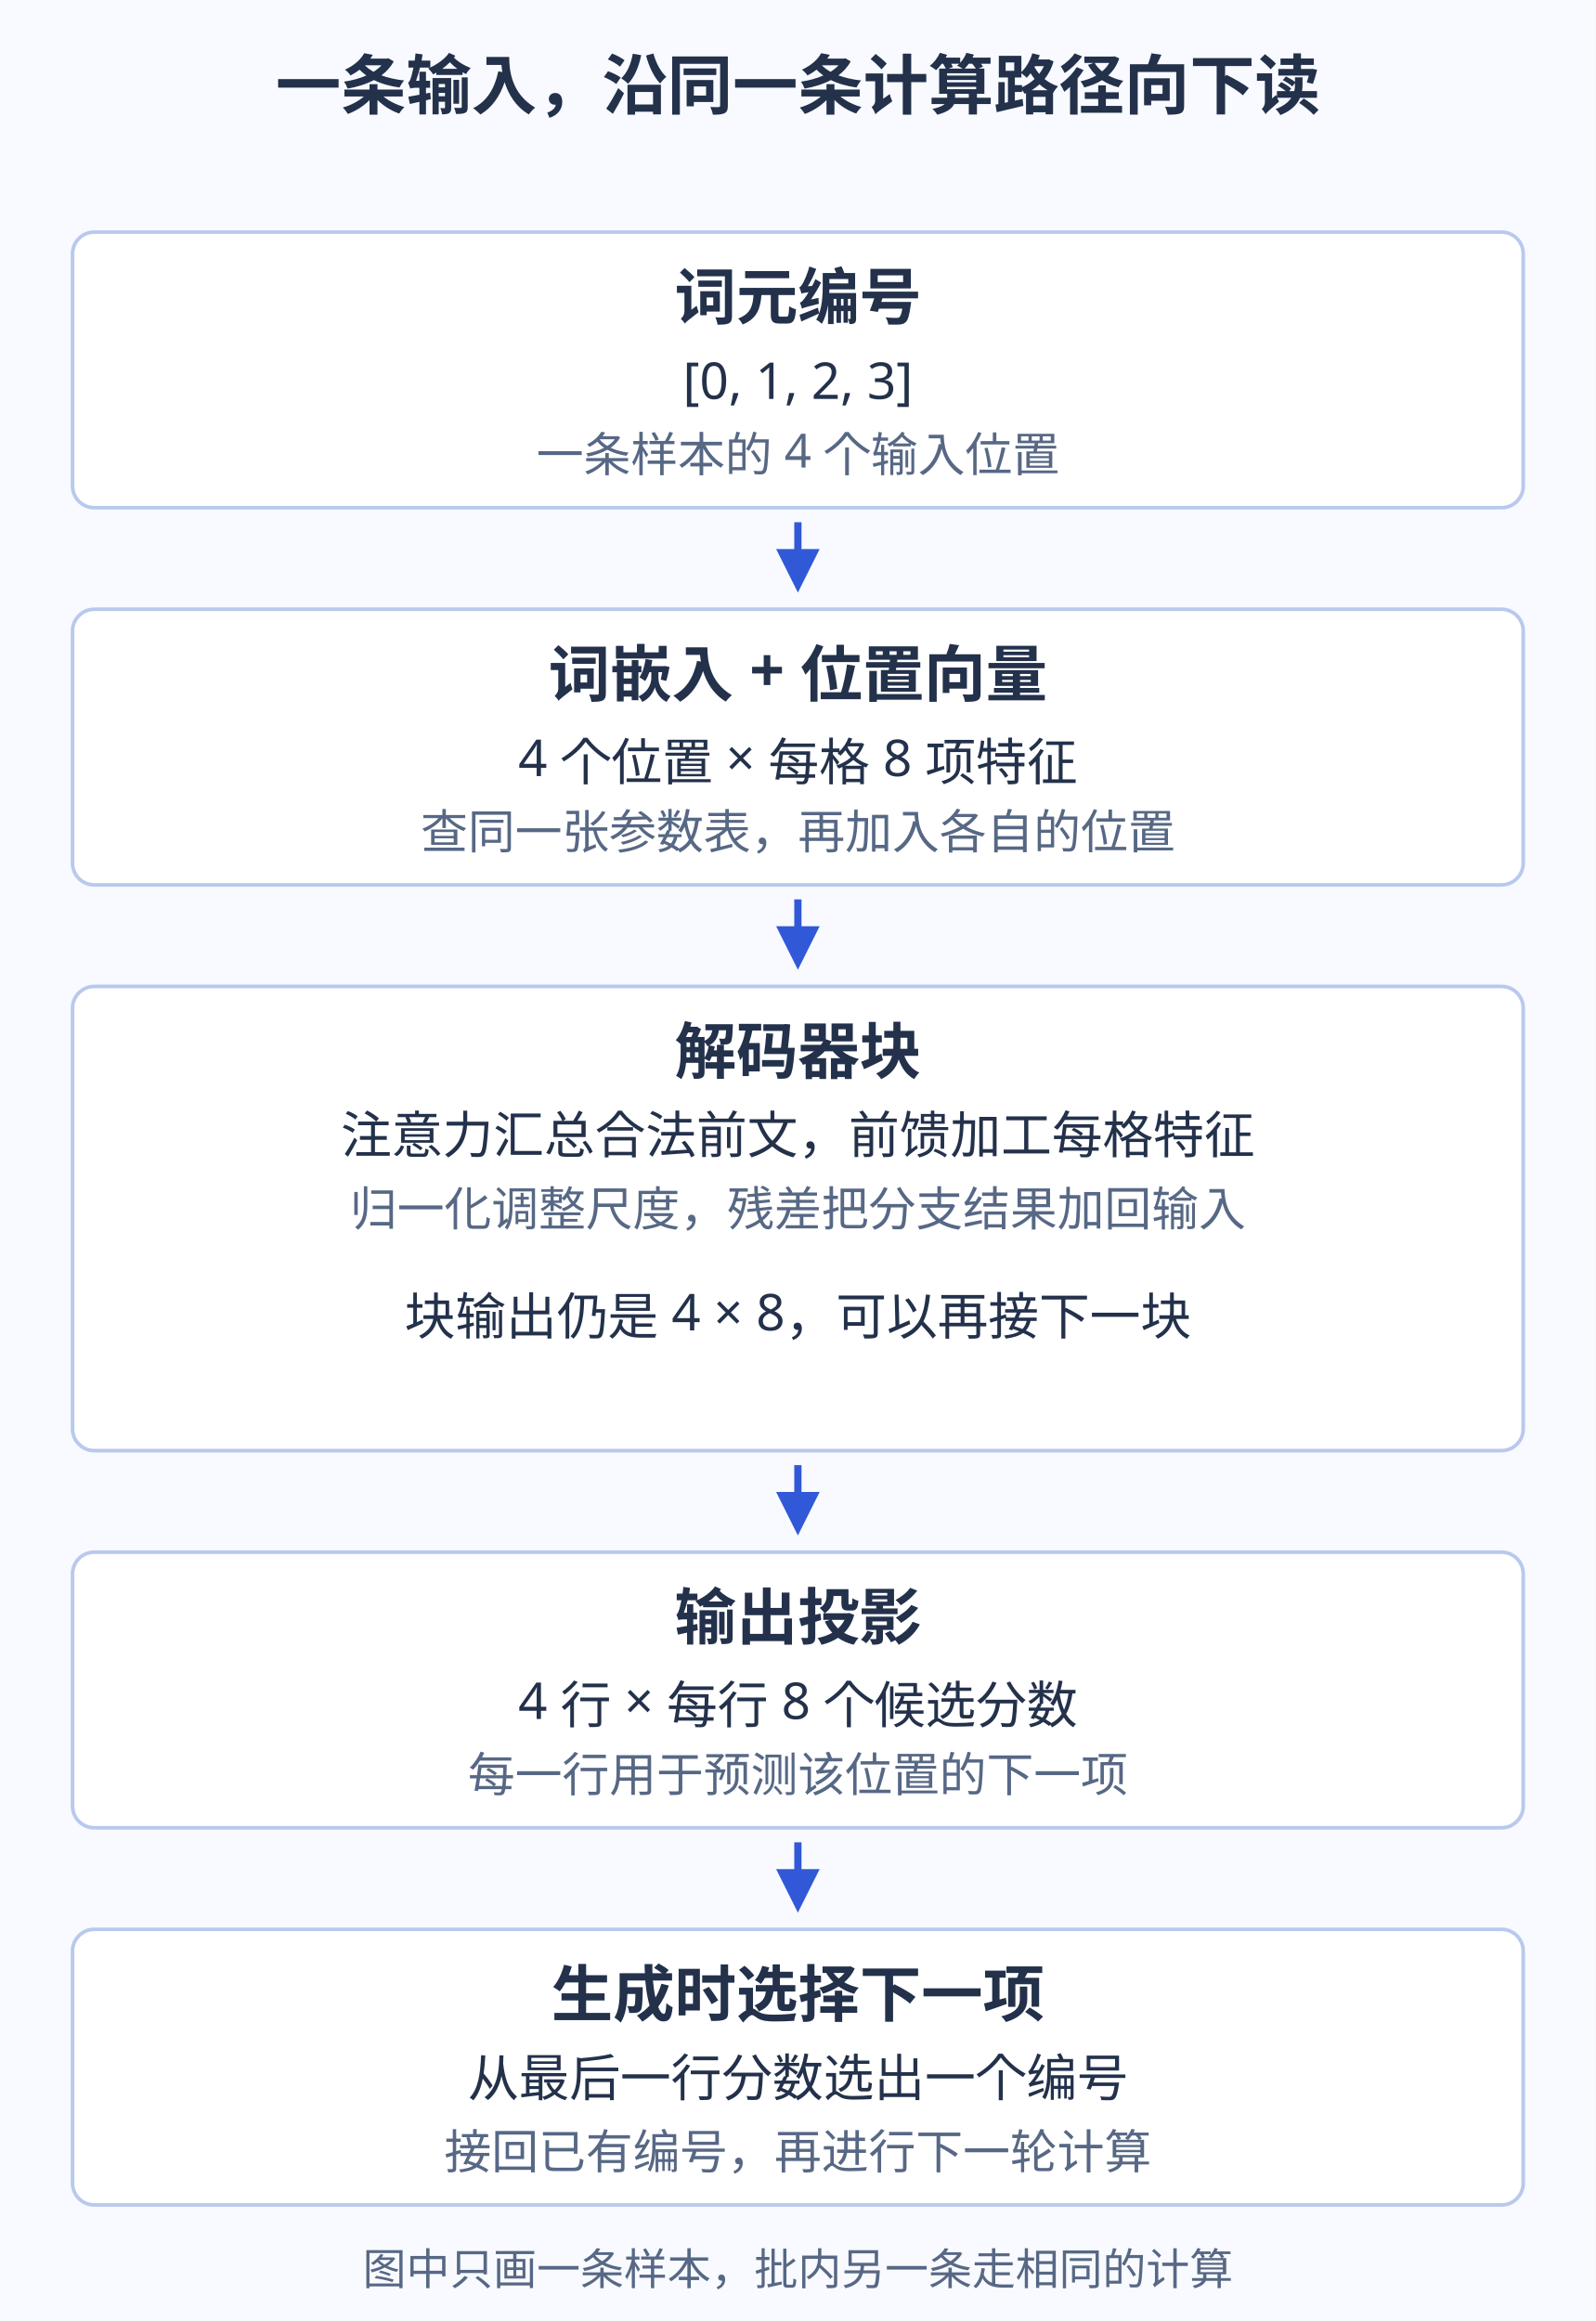
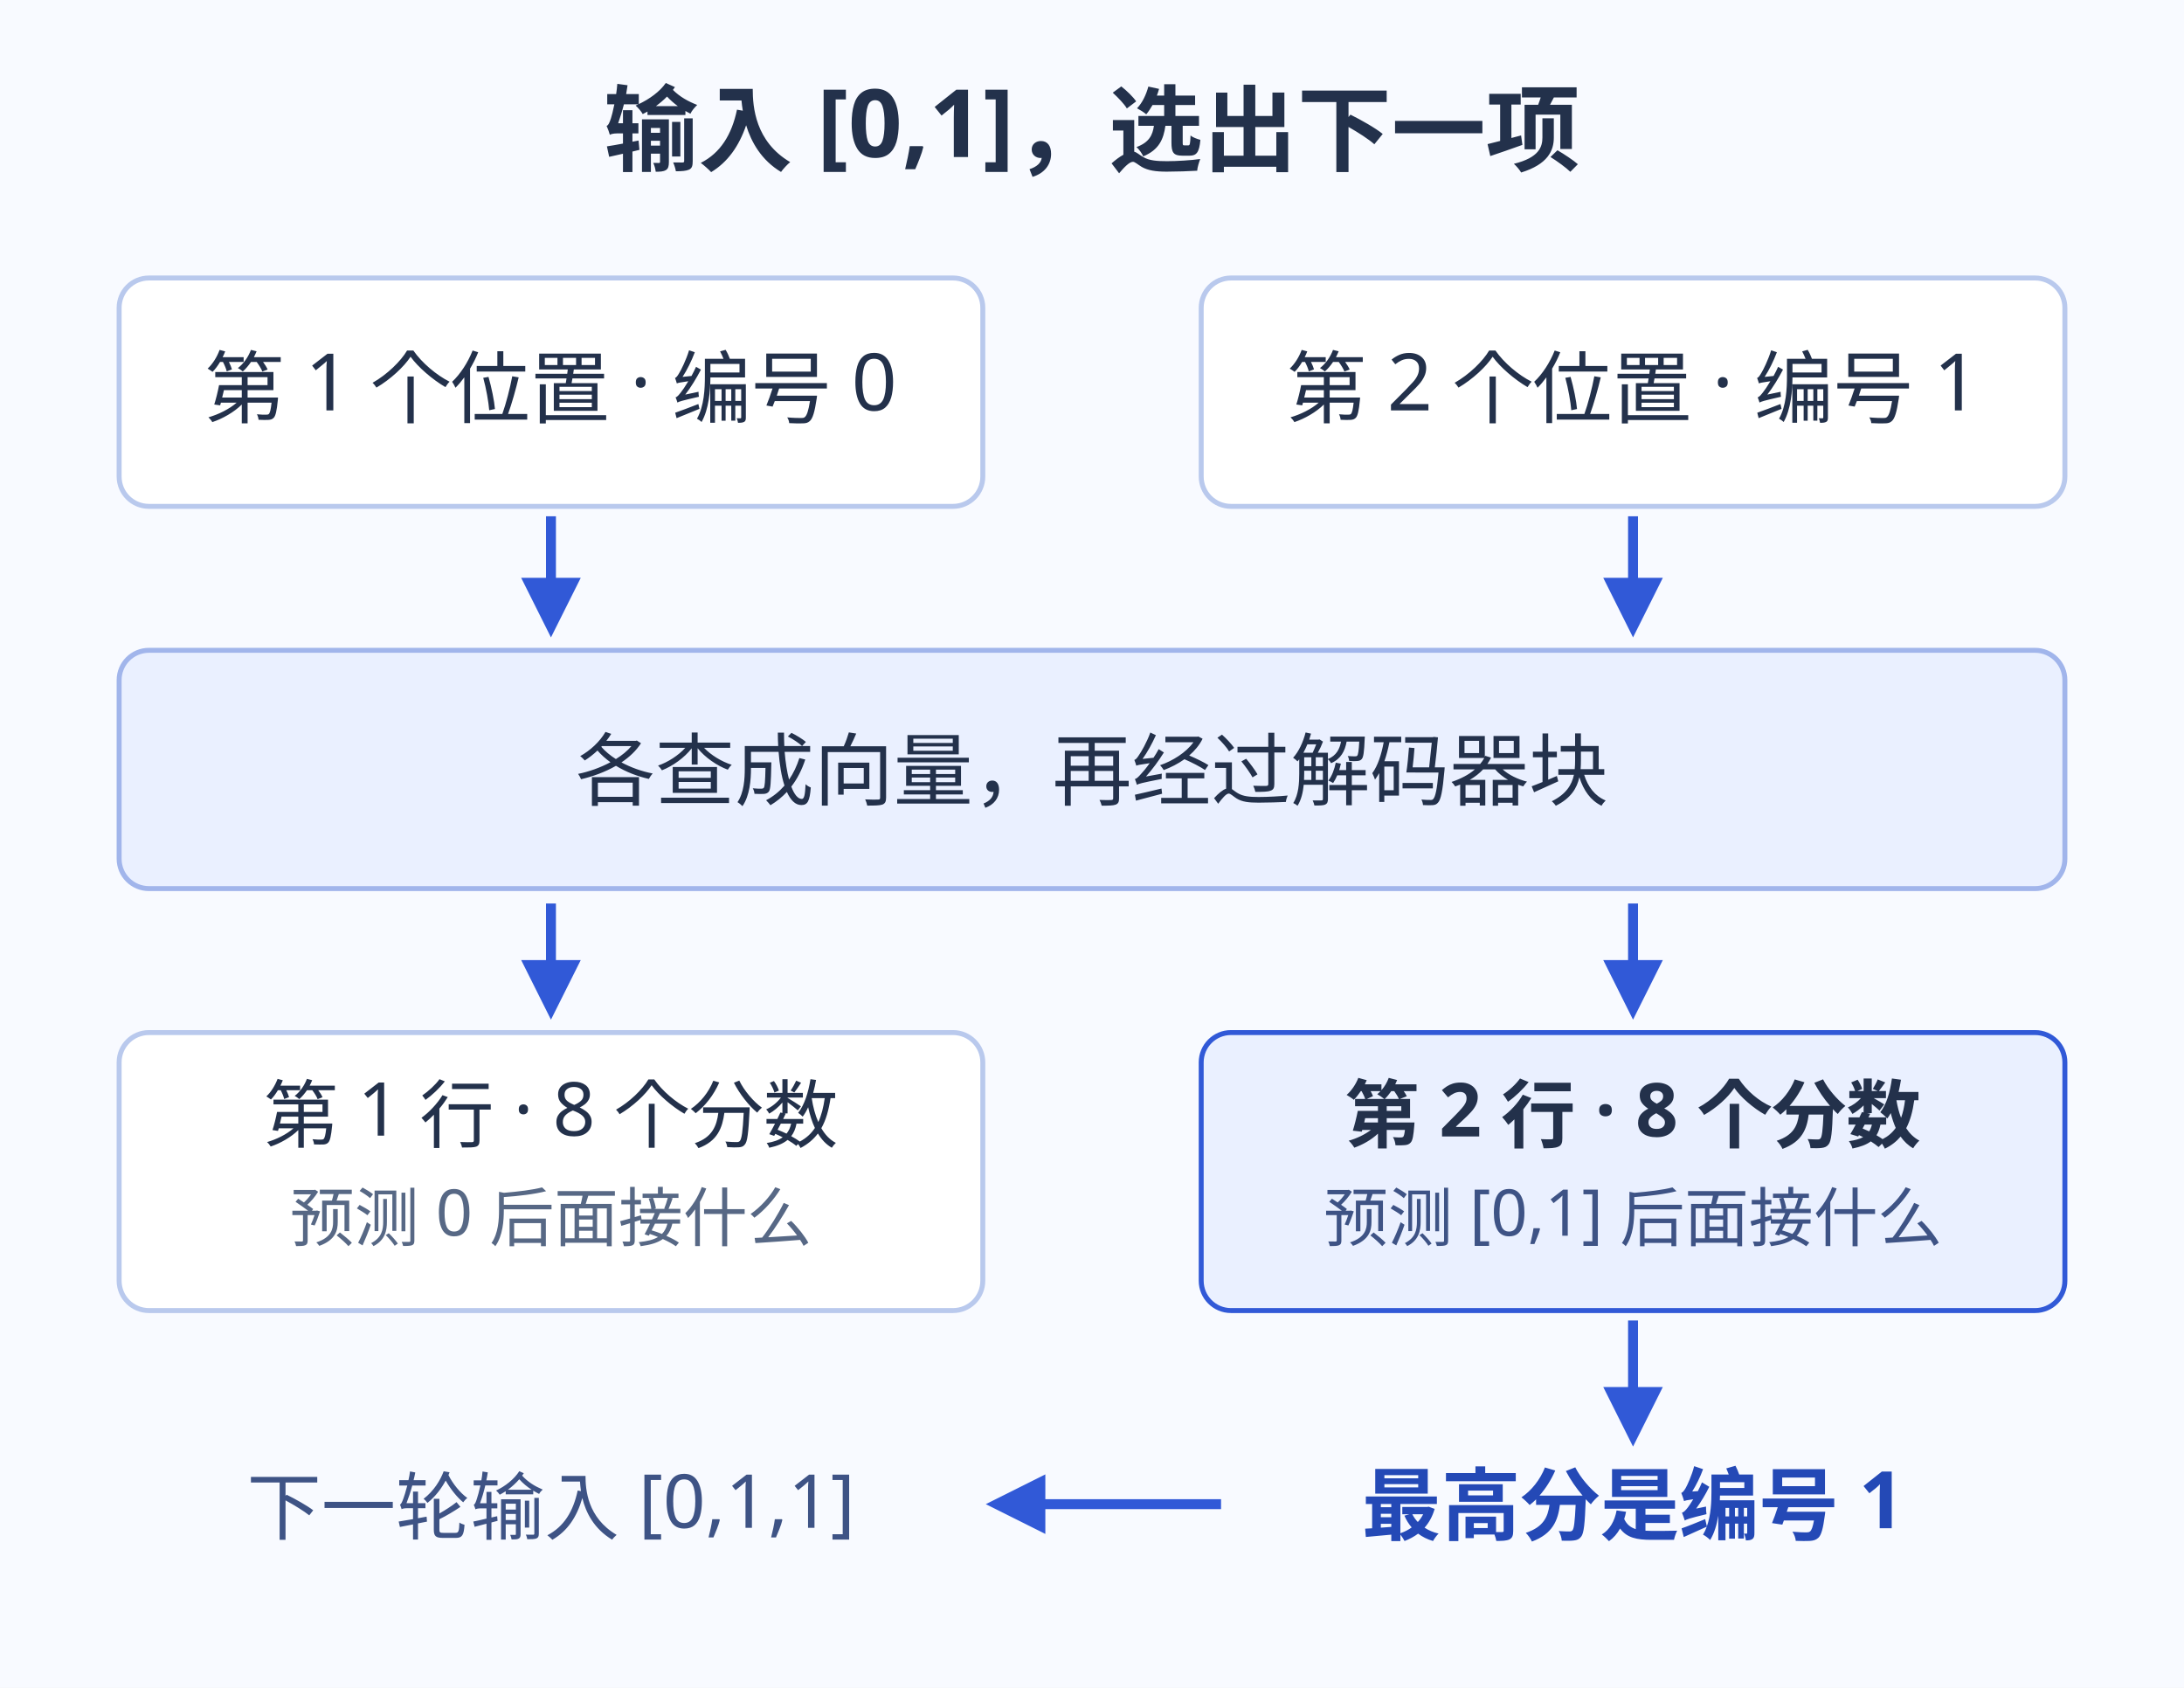
- <svg xmlns="http://www.w3.org/2000/svg" viewBox="0 0 440 640" role="img" aria-labelledby="title desc">
+ <svg xmlns="http://www.w3.org/2000/svg" viewBox="0 0 440 340" role="img" aria-labelledby="title desc">
  <defs>
    <marker id="arrow" viewBox="0 0 10 10" refX="8" refY="5" markerWidth="6" markerHeight="6" orient="auto">
      <path d="M0 0L10 5L0 10Z" fill="#3159d7" />
    </marker>
  </defs>
-   <rect width="440" height="640" fill="#f8faff" />
+   <rect width="440" height="340" fill="#f8faff" />
  <g font-family="PingFang SC,Microsoft YaHei,sans-serif" text-anchor="middle" fill="#23314b">
-     <text x="220" y="30" font-size="18" font-weight="650">一条输入，沿同一条计算路径向下读</text>
-     <rect x="20" y="64" width="400" height="76" rx="6" fill="white" stroke="#b9c9ed" />
-     <text x="220" y="88" font-size="17" font-weight="650">词元编号</text>
-     <text x="220" y="110" font-size="14">[0, 1, 2, 3]</text>
-     <text x="220" y="130" font-size="13" fill="#576885">一条样本的 4 个输入位置</text>
-     <path d="M220 144V161" fill="none" stroke="#3159d7" stroke-width="2" marker-end="url(#arrow)" />
-     <rect x="20" y="168" width="400" height="76" rx="6" fill="white" stroke="#b9c9ed" />
-     <text x="220" y="192" font-size="17" font-weight="650">词嵌入 + 位置向量</text>
-     <text x="220" y="214" font-size="14">4 个位置 × 每格 8 项特征</text>
-     <text x="220" y="234" font-size="13" fill="#576885">查同一张参数表，再加入各自的位置</text>
-     <path d="M220 248V265" fill="none" stroke="#3159d7" stroke-width="2" marker-end="url(#arrow)" />
-     <rect x="20" y="272" width="400" height="128" rx="6" fill="white" stroke="#b9c9ed" />
-     <text x="220" y="296" font-size="17" font-weight="650">解码器块</text>
-     <text x="220" y="318" font-size="14">注意力汇总合法前文，前馈加工每格特征</text>
-     <text x="220" y="338" font-size="13" fill="#576885">归一化调整尺度，残差把分支结果加回输入</text>
-     <text x="220" y="368" font-size="14">块输出仍是 4 × 8，可以再接下一块</text>
-     <path d="M220 404V421" fill="none" stroke="#3159d7" stroke-width="2" marker-end="url(#arrow)" />
-     <rect x="20" y="428" width="400" height="76" rx="6" fill="white" stroke="#b9c9ed" />
-     <text x="220" y="452" font-size="17" font-weight="650">输出投影</text>
-     <text x="220" y="474" font-size="14">4 行 × 每行 8 个候选分数</text>
-     <text x="220" y="494" font-size="13" fill="#576885">每一行用于预测该位置的下一项</text>
-     <path d="M220 508V525" fill="none" stroke="#3159d7" stroke-width="2" marker-end="url(#arrow)" />
-     <rect x="20" y="532" width="400" height="76" rx="6" fill="white" stroke="#b9c9ed" />
-     <text x="220" y="556" font-size="17" font-weight="650">生成时选择下一项</text>
-     <text x="220" y="578" font-size="14">从最后一行分数选出一个编号</text>
-     <text x="220" y="598" font-size="13" fill="#576885">接回已有编号，再进行下一轮计算</text>
-     <text x="220" y="630" font-size="12" fill="#576885">图中只画一条样本，批内另一条走相同的计算</text>
+     <text x="220" y="33" font-size="19" font-weight="650">输入 [0,1]，选出下一项</text>
+     <g fill="#fff" stroke="#b9c9ed">
+       <rect x="24" y="56" width="174" height="46" rx="6" />
+       <rect x="242" y="56" width="174" height="46" rx="6" />
+       <rect x="24" y="208" width="174" height="56" rx="6" />
+     </g>
+     <text x="111" y="84" font-size="16">第 1 个位置 · 编号 0</text>
+     <text x="329" y="84" font-size="16">第 2 个位置 · 编号 1</text>
+     <g fill="none" stroke="#3159d7" stroke-width="2" marker-end="url(#arrow)">
+       <path d="M111 104v22" />
+       <path d="M329 104v22" />
+       <path d="M111 182v21" />
+       <path d="M329 182v21" />
+       <path d="M329 266v23" />
+     </g>
+     <rect x="24" y="131" width="392" height="48" rx="6" fill="#eaf0ff" stroke="#a1b5eb" />
+     <text x="220" y="161" font-size="16">各查成向量，再经过解码器块</text>
+     <text x="111" y="230" font-size="15">第 1 行 · 8 个分数</text>
+     <text x="111" y="250" font-size="13" fill="#576885">预测 0 后面接什么</text>
+     <rect x="242" y="208" width="174" height="56" rx="6" fill="#eaf0ff" stroke="#3159d7" />
+     <text x="329" y="230" font-size="15" font-weight="650">第 2 行 · 8 个分数</text>
+     <text x="329" y="250" font-size="13" fill="#3e5385">预测 [0,1] 后面接什么</text>
+     <text x="329" y="309" font-size="16" font-weight="650" fill="#2449b6">最高分是编号 1</text>
+     <path d="M246 303h-45" fill="none" stroke="#3159d7" stroke-width="2" marker-end="url(#arrow)" />
+     <text x="111" y="309" font-size="15" fill="#3e5385">下一轮输入 [0,1,1]</text>
  </g>
</svg>
